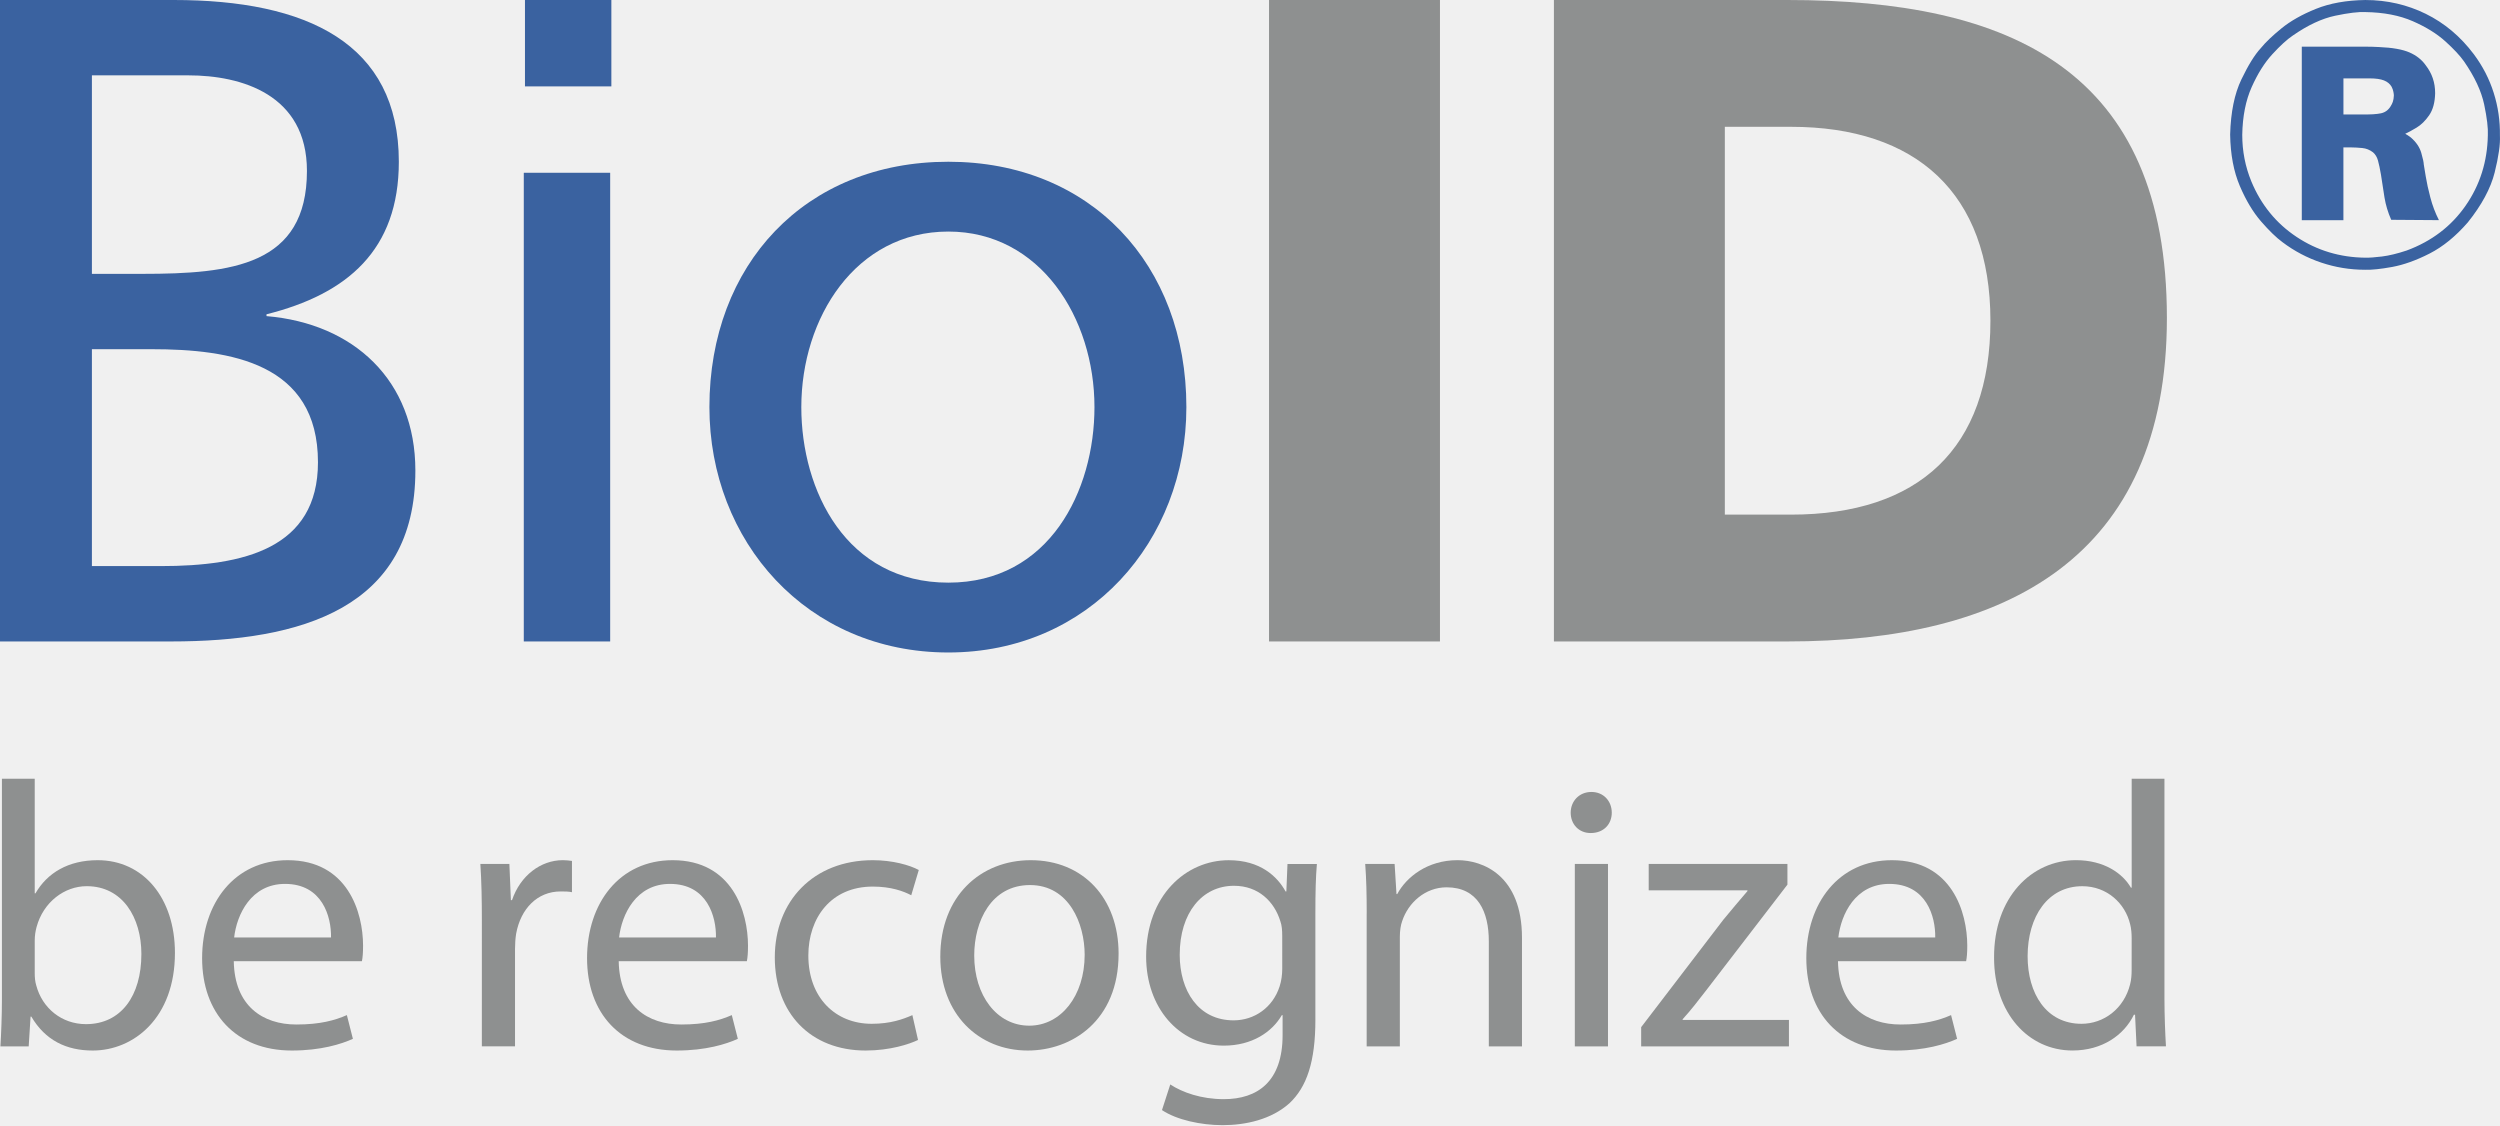
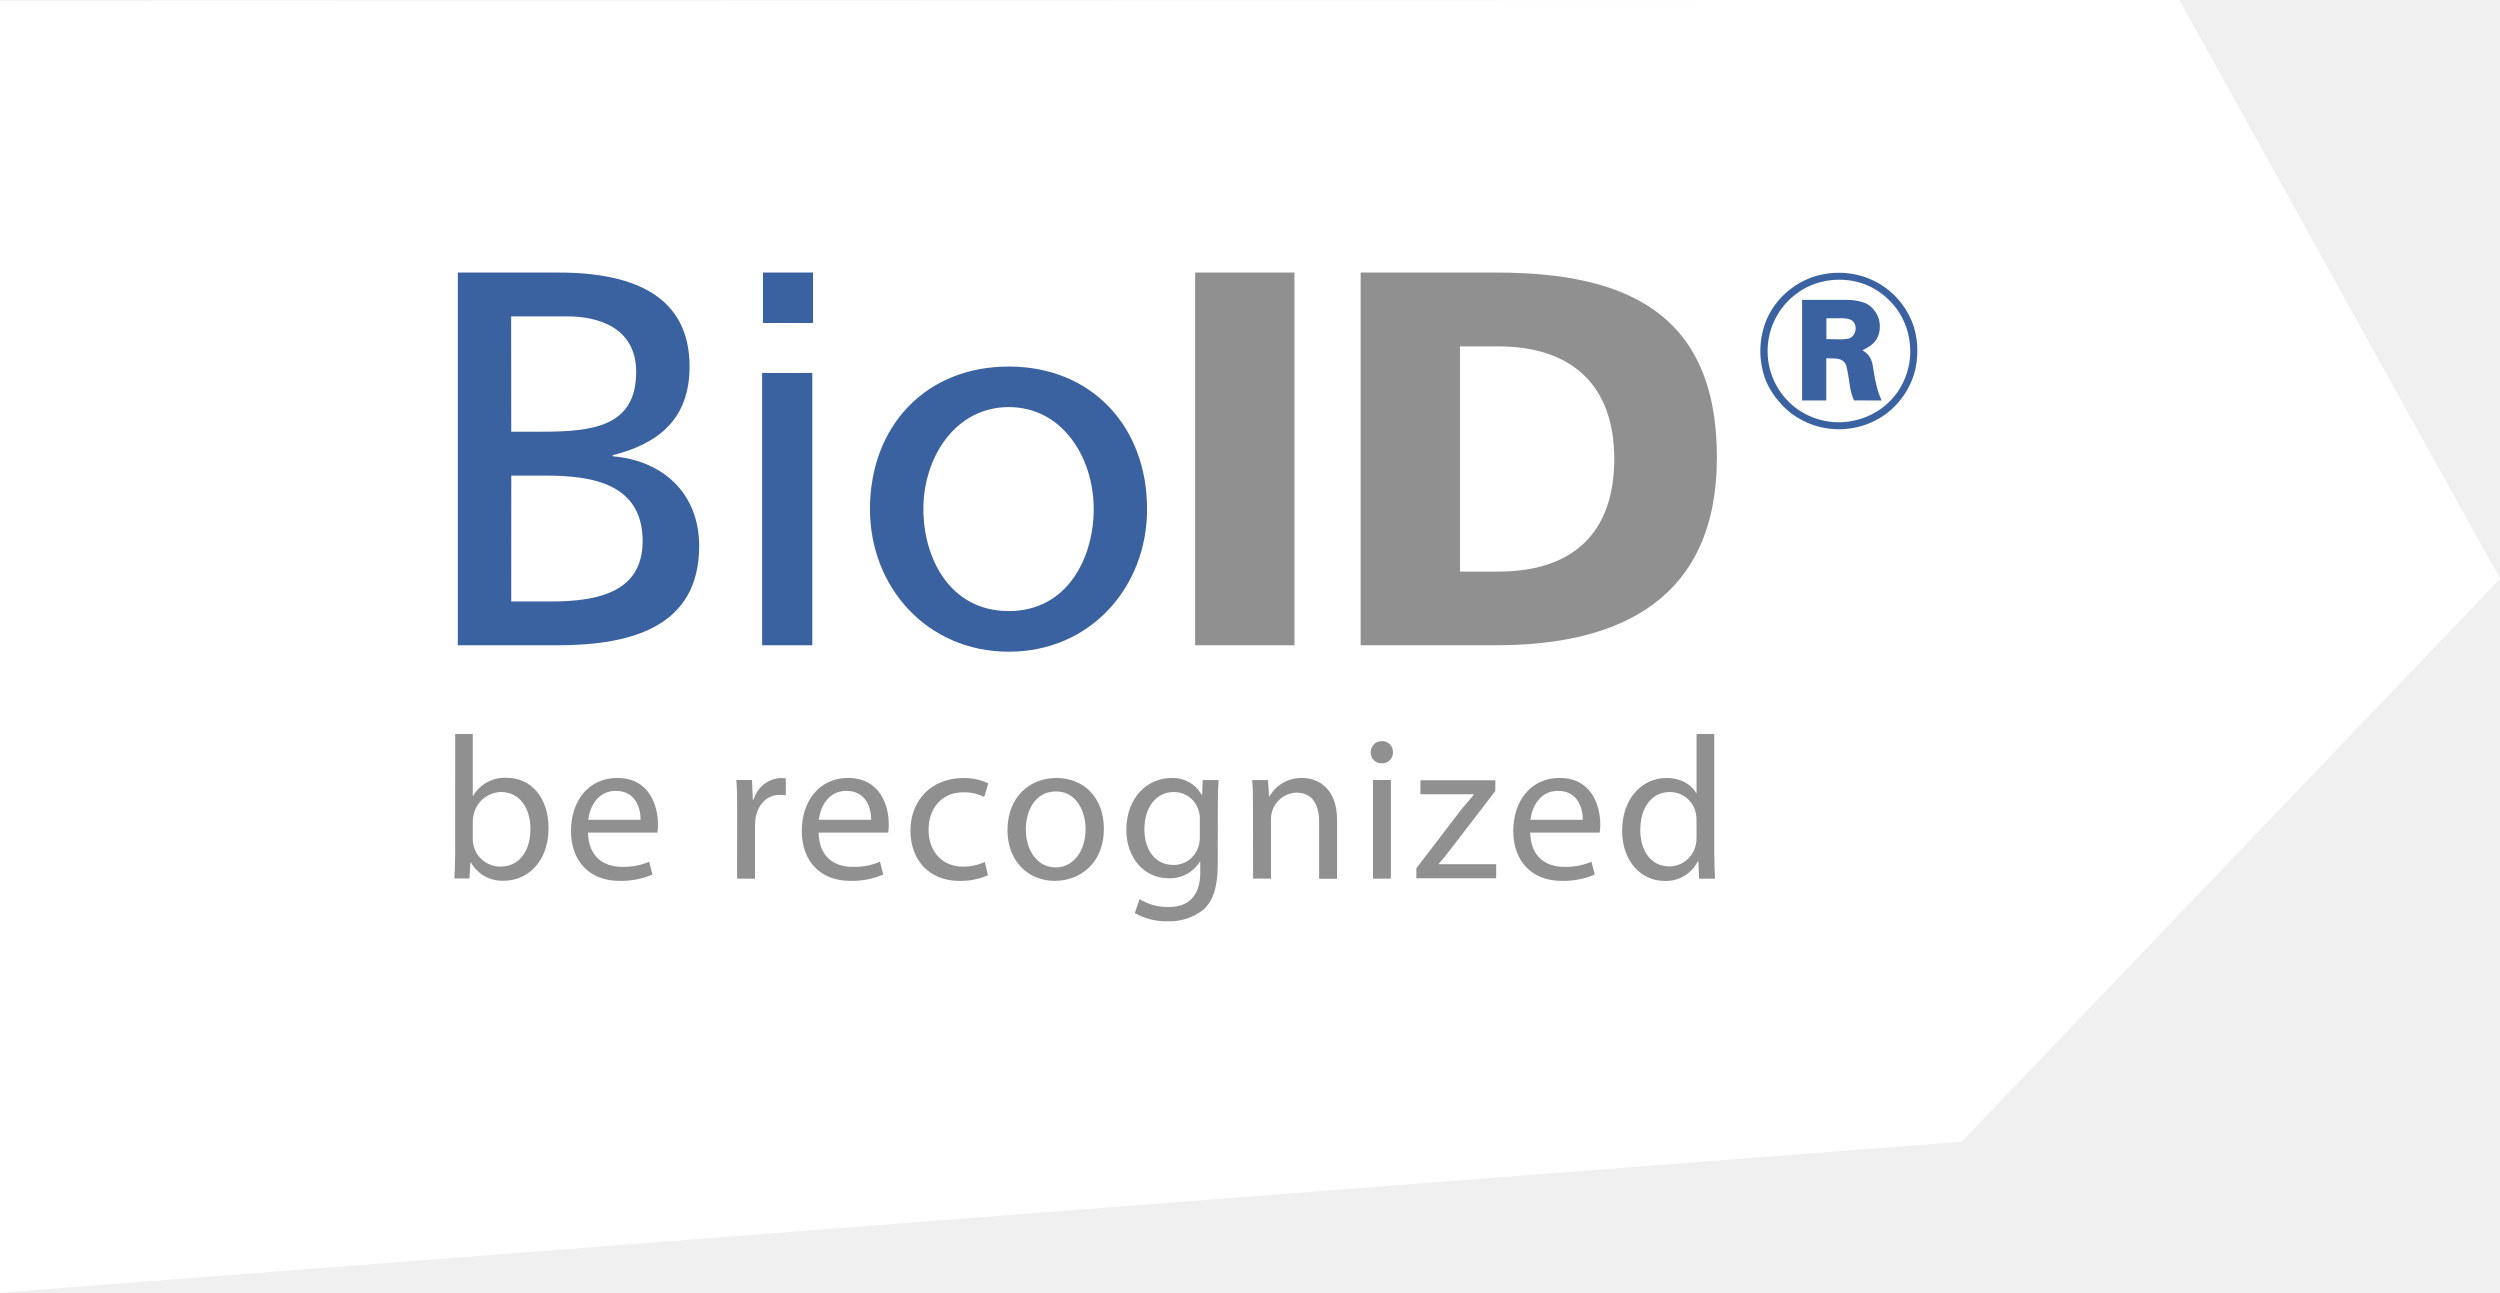
- <svg xmlns="http://www.w3.org/2000/svg" version="1.1" id="Layer_1" x="0px" y="0px" width="206.76px" height="93.055px" viewBox="0 0 206.76 93.055" style="enable-background:new 0 0 206.76 93.055;" xml:space="preserve">
-   <style type="text/css">
- 
- 	.st0{fill:#8E9090;}
- 	.st1{fill:#3A62A0;}
- 
- </style>
-   <path class="st0" d="M0.159,64.406h2.713v9.477h0.062C3.9,72.2,5.646,71.141,8.077,71.141c3.772,0,6.391,3.117,6.391,7.668  c0,5.395-3.429,8.074-6.796,8.074c-2.182,0-3.928-0.842-5.081-2.806H2.528L2.373,86.54H0.035c0.062-1.028,0.124-2.557,0.124-3.896  V64.406z M2.872,80.492c0,0.344,0.03,0.686,0.124,0.998c0.499,1.9,2.12,3.211,4.115,3.211c2.899,0,4.582-2.339,4.582-5.8  c0-3.022-1.559-5.61-4.52-5.61c-1.84,0-3.585,1.31-4.146,3.367c-0.094,0.343-0.155,0.717-0.155,1.152V80.492z" />
-   <path class="st0" d="M19.334,79.494c0.062,3.711,2.4,5.237,5.175,5.237c1.965,0,3.181-0.344,4.178-0.778l0.499,1.963  c-0.967,0.438-2.65,0.967-5.051,0.967c-4.645,0-7.419-3.086-7.419-7.637c0-4.554,2.681-8.105,7.076-8.105  c4.957,0,6.235,4.302,6.235,7.076c0,0.561-0.031,0.967-0.094,1.277H19.334z M27.377,77.531c0.031-1.716-0.717-4.429-3.803-4.429  c-2.806,0-3.99,2.525-4.209,4.429H27.377z" />
-   <path class="st0" d="M39.852,76.159c0-1.776-0.031-3.305-0.124-4.707h2.4l0.124,2.992h0.094c0.686-2.026,2.369-3.305,4.208-3.305  c0.281,0,0.499,0.031,0.749,0.062v2.587c-0.281-0.062-0.562-0.062-0.936-0.062c-1.933,0-3.305,1.436-3.679,3.491  c-0.062,0.375-0.094,0.842-0.094,1.278v8.043h-2.743L39.852,76.159L39.852,76.159z" />
-   <path class="st0" d="M51.17,79.494c0.062,3.711,2.4,5.237,5.175,5.237c1.965,0,3.181-0.344,4.178-0.778l0.499,1.963  c-0.967,0.438-2.65,0.967-5.051,0.967c-4.645,0-7.419-3.086-7.419-7.637c0-4.554,2.681-8.105,7.076-8.105  c4.957,0,6.235,4.302,6.235,7.076c0,0.561-0.031,0.967-0.094,1.277H51.17z M59.213,77.531c0.031-1.716-0.717-4.429-3.803-4.429  c-2.806,0-3.99,2.525-4.209,4.429H59.213z" />
-   <path class="st0" d="M75.925,86.01c-0.717,0.344-2.307,0.873-4.333,0.873c-4.551,0-7.513-3.086-7.513-7.699  c0-4.646,3.18-8.043,8.105-8.043c1.621,0,3.055,0.404,3.803,0.812l-0.623,2.088c-0.655-0.343-1.684-0.717-3.18-0.717  c-3.461,0-5.331,2.588-5.331,5.704c0,3.491,2.244,5.644,5.237,5.644c1.559,0,2.587-0.375,3.367-0.717L75.925,86.01z" />
-   <path class="st0" d="M92.512,78.871c0,5.58-3.896,8.012-7.513,8.012c-4.053,0-7.232-2.992-7.232-7.762  c0-5.021,3.336-7.98,7.481-7.98C89.581,71.141,92.512,74.289,92.512,78.871z M80.572,79.027c0,3.306,1.87,5.8,4.552,5.8  c2.618,0,4.582-2.463,4.582-5.861c0-2.557-1.278-5.768-4.521-5.768C81.975,73.198,80.572,76.19,80.572,79.027z" />
-   <path class="st0" d="M108.788,84.326c0,3.491-0.717,5.58-2.15,6.921c-1.496,1.341-3.617,1.808-5.519,1.808  c-1.808,0-3.803-0.436-5.019-1.246l0.686-2.12c0.998,0.655,2.557,1.216,4.427,1.216c2.806,0,4.863-1.465,4.863-5.299v-1.651h-0.062  c-0.812,1.401-2.464,2.523-4.802,2.523c-3.741,0-6.422-3.18-6.422-7.355c0-5.113,3.336-7.98,6.827-7.98  c2.617,0,4.021,1.34,4.707,2.587h0.062l0.094-2.274h2.432c-0.094,1.06-0.125,2.307-0.125,4.113V84.326z M106.045,77.406  c0-0.469-0.03-0.873-0.155-1.217c-0.5-1.621-1.809-2.931-3.834-2.931c-2.619,0-4.489,2.213-4.489,5.705  c0,2.961,1.527,5.424,4.458,5.424c1.715,0,3.243-1.06,3.803-2.805c0.156-0.469,0.219-0.998,0.219-1.466L106.045,77.406  L106.045,77.406z" />
-   <path class="st0" d="M113.032,75.535c0-1.591-0.031-2.836-0.124-4.083h2.432l0.155,2.492h0.062c0.748-1.401,2.493-2.805,4.986-2.805  c2.089,0,5.331,1.246,5.331,6.422v8.979h-2.743v-8.697c0-2.432-0.904-4.458-3.49-4.458c-1.777,0-3.181,1.278-3.68,2.806  c-0.125,0.344-0.188,0.812-0.188,1.278v9.071h-2.744V75.535H113.032z" />
-   <path class="st0" d="M133.3,67.213c0,0.935-0.654,1.683-1.746,1.683c-0.996,0-1.652-0.748-1.652-1.683  c0-0.937,0.687-1.715,1.716-1.715C132.612,65.498,133.3,66.246,133.3,67.213z M130.244,86.54V71.452h2.743V86.54H130.244z" />
-   <path class="st0" d="M135.731,84.95l6.797-8.886c0.686-0.841,1.309-1.559,1.994-2.369v-0.062h-8.168v-2.183h11.473v1.714  l-6.733,8.76c-0.653,0.842-1.247,1.621-1.933,2.369v0.062h8.791v2.184h-12.221V84.95z" />
-   <path class="st0" d="M152.008,79.494c0.062,3.711,2.4,5.237,5.175,5.237c1.965,0,3.182-0.344,4.178-0.778l0.5,1.963  c-0.967,0.438-2.65,0.967-5.051,0.967c-4.646,0-7.42-3.086-7.42-7.637c0-4.554,2.682-8.105,7.076-8.105  c4.957,0,6.235,4.302,6.235,7.076c0,0.561-0.031,0.967-0.095,1.277H152.008z M160.051,77.531c0.031-1.716-0.717-4.429-3.803-4.429  c-2.806,0-3.99,2.525-4.209,4.429H160.051z" />
-   <path class="st0" d="M179.009,64.406v18.236c0,1.341,0.062,2.868,0.124,3.896h-2.431l-0.125-2.618h-0.094  c-0.812,1.684-2.618,2.961-5.082,2.961c-3.646,0-6.483-3.086-6.483-7.668c-0.03-5.021,3.117-8.074,6.765-8.074  c2.338,0,3.865,1.091,4.553,2.275h0.062v-9.01L179.009,64.406L179.009,64.406z M176.297,77.594c0-0.344-0.03-0.811-0.125-1.154  c-0.405-1.715-1.901-3.147-3.959-3.147c-2.837,0-4.521,2.494-4.521,5.799c0,3.055,1.526,5.58,4.457,5.58  c1.84,0,3.522-1.247,4.021-3.273c0.094-0.374,0.125-0.748,0.125-1.185L176.297,77.594L176.297,77.594z" />
-   <path class="st1" d="M201.709,18.207c-0.301-0.592-0.537-1.216-0.709-1.871c-0.172-0.654-0.299-1.236-0.381-1.744  c-0.08-0.51-0.136-0.84-0.164-0.994c-0.002-0.158-0.067-0.475-0.203-0.947c-0.135-0.472-0.422-0.897-0.86-1.276  c-0.156-0.119-0.313-0.225-0.47-0.312c0.236-0.105,0.55-0.274,0.935-0.506c0.384-0.23,0.731-0.572,1.043-1.022  s0.478-1.06,0.496-1.824c0-0.438-0.063-0.849-0.192-1.23c-0.128-0.383-0.325-0.745-0.591-1.088c-0.32-0.454-0.768-0.807-1.34-1.057  c-0.57-0.25-1.408-0.398-2.515-0.445c-0.204-0.016-0.413-0.023-0.627-0.027c-0.213-0.004-0.422-0.005-0.627-0.004h-5.137V18.21  h3.442V12.19h0.596c0.318,0.003,0.64,0.021,0.962,0.052c0.321,0.03,0.618,0.148,0.889,0.355c0.195,0.165,0.332,0.393,0.412,0.679  s0.163,0.678,0.248,1.173c0.097,0.653,0.192,1.287,0.293,1.899c0.103,0.612,0.285,1.222,0.554,1.83L201.709,18.207z M193.812,9.465  V6.483h2.164c0.51-0.001,0.907,0.057,1.19,0.169c0.285,0.113,0.493,0.287,0.629,0.521c0.076,0.147,0.127,0.291,0.151,0.432  c0.025,0.141,0.037,0.236,0.035,0.29c-0.006,0.207-0.035,0.382-0.086,0.526c-0.053,0.143-0.098,0.24-0.135,0.289  c-0.191,0.36-0.473,0.581-0.842,0.66c-0.369,0.078-0.895,0.108-1.572,0.094L193.812,9.465L193.812,9.465z M206.754,11.217  c0.017-1.226-0.155-2.407-0.517-3.545c-0.358-1.137-0.907-2.201-1.645-3.191c-1.1-1.463-2.421-2.573-3.965-3.334  c-1.545-0.76-3.211-1.143-5-1.146c-1.574,0.023-2.938,0.268-4.086,0.731c-1.15,0.463-2.104,1.002-2.857,1.616  c-0.752,0.614-1.322,1.157-1.705,1.632c-0.506,0.545-1.041,1.41-1.61,2.596c-0.568,1.185-0.877,2.7-0.927,4.548  c0.025,1.647,0.293,3.066,0.801,4.258c0.507,1.191,1.095,2.17,1.761,2.936c0.668,0.768,1.256,1.336,1.765,1.71  c0.979,0.738,2.051,1.305,3.215,1.693c1.164,0.391,2.369,0.588,3.615,0.59c0.545,0.019,1.291-0.061,2.243-0.233  c0.953-0.175,1.979-0.542,3.087-1.105c1.104-0.562,2.159-1.422,3.163-2.574c1.152-1.436,1.894-2.812,2.226-4.131  C206.646,12.948,206.791,11.931,206.754,11.217z M205.754,11.186c-0.037,2.172-0.649,4.113-1.838,5.823  c-1.187,1.709-2.812,2.945-4.869,3.707c-0.774,0.258-1.458,0.424-2.05,0.498c-0.592,0.073-1.046,0.104-1.368,0.098  c-2.106-0.022-4.004-0.596-5.69-1.717c-1.688-1.121-2.937-2.649-3.742-4.585c-0.504-1.224-0.754-2.509-0.754-3.855  c0.026-1.532,0.287-2.854,0.783-3.96c0.494-1.105,1.063-2.011,1.709-2.713c0.644-0.702,1.203-1.214,1.68-1.536  c1.24-0.863,2.41-1.411,3.513-1.645c1.104-0.232,1.938-0.332,2.503-0.302c1.521,0.024,2.83,0.277,3.924,0.758  c1.094,0.479,1.988,1.034,2.684,1.663c0.695,0.63,1.212,1.182,1.544,1.655c0.877,1.269,1.434,2.46,1.67,3.572  C205.685,9.761,205.785,10.607,205.754,11.186z" />
-   <path class="st1" d="M0,0h14.364c11.021,0,18.621,3.572,18.621,13.377c0,7.296-4.256,10.943-10.944,12.616v0.151  c7.221,0.608,12.312,5.32,12.312,12.77c0,11.399-9.425,14.137-20.217,14.137H0V0z M7.601,22.649h4.18  c7.372,0,13.604-0.685,13.604-8.513c0-6.309-5.396-7.904-9.804-7.904h-7.98V22.649z M7.601,46.818h5.7  c6.84,0,12.996-1.442,12.996-8.588c0-8.209-7.22-9.35-13.757-9.35H7.601V46.818z" />
-   <path class="st1" d="M50.562,7.145h-7.145V0h7.145V7.145z M43.319,14.289h7.145v38.762h-7.145V14.289z" />
-   <path class="st1" d="M78.432,13.377c11.781,0,19.686,8.512,19.686,20.293c0,11.096-8.057,20.293-19.686,20.293  c-11.704,0-19.761-9.197-19.761-20.293C58.671,21.889,66.575,13.377,78.432,13.377z M78.432,48.187  c8.36,0,12.085-7.601,12.085-14.517c0-7.373-4.484-14.519-12.085-14.519c-7.676,0-12.16,7.146-12.16,14.519  C66.271,40.586,69.995,48.187,78.432,48.187z" />
-   <path class="st0" d="M104.954,0h14.137v53.051h-14.137V0z" />
-   <path class="st0" d="M128.515,0h19.305c18.47,0,31.391,5.775,31.391,26.297c0,19.838-13.301,26.754-31.391,26.754h-19.305V0  L128.515,0z M142.651,42.562h5.472c10.565,0,16.493-5.473,16.493-16.037c0-10.563-6.156-16.037-16.493-16.037h-5.472V42.562z" />
+ <svg xmlns="http://www.w3.org/2000/svg" viewBox="0 0 534.1 276.17">
+   <g>
+     <path fill="#fff" d="M0 276.17V.16L465.6 0l68.5 123.65-115 120.25L0 276.17z" />
+     <g>
+       <path d="M97.25 156.81H101V170h.09a7.82 7.82 0 0 1 7.18-3.83c5.27 0 8.92 4.35 8.92 10.71 0 7.53-4.79 11.28-9.49 11.28a7.66 7.66 0 0 1-7.1-3.92h-.09l-.22 3.44h-3.22c.09-1.44.17-3.57.17-5.44zm3.75 22.46a4.89 4.89 0 0 0 .17 1.39 5.87 5.87 0 0 0 5.75 4.48c4 0 6.4-3.26 6.4-8.1 0-4.22-2.18-7.84-6.31-7.84a6.15 6.15 0 0 0-5.79 4.7 6 6 0 0 0-.22 1.61zM125.63 177.88c.09 5.18 3.35 7.31 7.23 7.31a13.7 13.7 0 0 0 5.83-1.09l.7 2.74a17.16 17.16 0 0 1-7.05 1.35c-6.49 0-10.36-4.31-10.36-10.67s3.74-11.32 9.88-11.32c6.92 0 8.71 6 8.71 9.88a9.39 9.39 0 0 1-.13 1.79zm11.23-2.74c0-2.39-1-6.18-5.31-6.18-3.92 0-5.57 3.53-5.88 6.18zM157.48 173.22c0-2.48 0-4.61-.17-6.58h3.35l.17 4.18h.17a6.37 6.37 0 0 1 5.88-4.61 8 8 0 0 1 1 .09v3.61a6 6 0 0 0-1.31-.09c-2.7 0-4.61 2-5.14 4.88a11.53 11.53 0 0 0-.13 1.79v11.23h-3.83zM174.89 177.88c.09 5.18 3.35 7.31 7.23 7.31a13.7 13.7 0 0 0 5.88-1.09l.7 2.74a17.16 17.16 0 0 1-7.05 1.35c-6.49 0-10.36-4.31-10.36-10.67s3.74-11.32 9.88-11.32c6.92 0 8.71 6 8.71 9.88a9.39 9.39 0 0 1-.13 1.79zm11.23-2.74c0-2.39-1-6.18-5.31-6.18-3.92 0-5.57 3.53-5.88 6.18zM211.06 187a14.8 14.8 0 0 1-6.06 1.2c-6.36 0-10.49-4.31-10.49-10.75s4.44-11.23 11.32-11.23a12.06 12.06 0 0 1 5.31 1.13l-.87 2.92a9.4 9.4 0 0 0-4.44-1c-4.83 0-7.45 3.61-7.45 8 0 4.88 3.14 7.88 7.31 7.88a11 11 0 0 0 4.7-1zM235.83 177c0 7.79-5.44 11.19-10.49 11.19-5.66 0-10.1-4.18-10.1-10.84 0-7 4.66-11.14 10.45-11.14 6.05 0 10.14 4.4 10.14 10.79zm-16.67.22c0 4.62 2.61 8.1 6.36 8.1s6.4-3.44 6.4-8.19c0-3.57-1.79-8.05-6.31-8.05s-6.45 4.18-6.45 8.14zM260.16 184.63c0 4.88-1 7.79-3 9.66a11.57 11.57 0 0 1-7.71 2.53 13.61 13.61 0 0 1-7-1.74l1-3a11.46 11.46 0 0 0 6.18 1.7c3.92 0 6.79-2 6.79-7.4v-2.28h-.09a7.47 7.47 0 0 1-6.7 3.53c-5.23 0-9-4.44-9-10.27 0-7.14 4.66-11.14 9.53-11.14a7 7 0 0 1 6.57 3.61h.09l.13-3.18h3.4c-.13 1.48-.17 3.22-.17 5.75zm-3.83-9.63a5 5 0 0 0-.22-1.7 5.47 5.47 0 0 0-5.35-4.09c-3.66 0-6.27 3.09-6.27 8 0 4.14 2.13 7.58 6.23 7.58a5.52 5.52 0 0 0 5.31-3.92 6.69 6.69 0 0 0 .3-2zM267.68 172.35c0-2.22 0-4-.17-5.7h3.39l.22 3.48h.09a7.8 7.8 0 0 1 7-3.92c2.92 0 7.44 1.74 7.44 9v12.54h-3.83v-12.18c0-3.4-1.26-6.23-4.88-6.23a5.62 5.62 0 0 0-5.4 5.7v12.67h-3.83zM297.59 160.72a2.29 2.29 0 0 1-2.44 2.35 2.25 2.25 0 0 1-2.31-2.35 2.33 2.33 0 0 1 2.39-2.39 2.3 2.3 0 0 1 2.36 2.39zm-4.27 27v-21.08h3.83v21.07zM302.59 185.5l9.49-12.41c1-1.18 1.83-2.18 2.79-3.31v-.09h-11.41v-3h16V169l-9.4 12.23c-.91 1.18-1.74 2.26-2.7 3.31v.09h12.28v3h-17.05zM326.92 177.88c.09 5.18 3.35 7.31 7.23 7.31a13.7 13.7 0 0 0 5.85-1.09l.7 2.74a17.16 17.16 0 0 1-7.05 1.35c-6.49 0-10.36-4.31-10.36-10.67s3.74-11.32 9.88-11.32c6.92 0 8.71 6 8.71 9.88a9.39 9.39 0 0 1-.13 1.79zm11.23-2.74c0-2.39-1-6.18-5.31-6.18-3.92 0-5.57 3.53-5.88 6.18zM366.23 156.81v25.47c0 1.87.09 4 .17 5.44H363l-.17-3.66h-.13a7.61 7.61 0 0 1-7.1 4.14c-5.09 0-9.05-4.31-9.05-10.71 0-7 4.35-11.28 9.45-11.28 3.27 0 5.4 1.52 6.36 3.18h.09v-12.58zm-3.79 18.41a6.78 6.78 0 0 0-.17-1.61 5.64 5.64 0 0 0-5.53-4.4c-4 0-6.31 3.48-6.31 8.1 0 4.27 2.13 7.79 6.23 7.79a5.81 5.81 0 0 0 5.62-4.57 6.66 6.66 0 0 0 .17-1.65z" fill="#909090" />
+       <path d="M402 85.56a14 14 0 0 1-1-2.81q-.39-1.47-.57-2.62t-.25-1.49a6.86 6.86 0 0 0-.3-1.42 4 4 0 0 0-1.29-1.92 6.37 6.37 0 0 0-.7-.47 14.35 14.35 0 0 0 1.4-.76 5.17 5.17 0 0 0 1.57-1.53 5 5 0 0 0 .75-2.74 5.75 5.75 0 0 0-.29-1.85 5.53 5.53 0 0 0-.89-1.63 4.7 4.7 0 0 0-2-1.59 11 11 0 0 0-3.77-.67H385v21.5h5.17v-9h.89q.72 0 1.44.08a2.56 2.56 0 0 1 1.33.54 2 2 0 0 1 .62 1q.18.65.37 1.76.22 1.48.44 2.85a11.47 11.47 0 0 0 .83 2.75zm-11.81-13.12V68h3.25a5 5 0 0 1 1.79.25 1.82 1.82 0 0 1 .94.78 2.33 2.33 0 0 1 .23.65 2.58 2.58 0 0 1 .05.44 2.61 2.61 0 0 1-.13.79 1.91 1.91 0 0 1-.2.44 1.82 1.82 0 0 1-1.26 1 10.85 10.85 0 0 1-2.36.14zm19.43 2.63a16.8 16.8 0 0 0-.77-5.32 16.16 16.16 0 0 0-2.48-4.75 16.53 16.53 0 0 0-6-5 16.87 16.87 0 0 0-7.5-1.72 17.06 17.06 0 0 0-6.13 1.1 16.58 16.58 0 0 0-4.29 2.43 17.81 17.81 0 0 0-2.56 2.45 16.29 16.29 0 0 0-2.42 3.89 17.51 17.51 0 0 0-.19 13.22 16.53 16.53 0 0 0 2.72 4.35 17.52 17.52 0 0 0 2.65 2.57 16.86 16.86 0 0 0 4.83 2.54 17.11 17.11 0 0 0 13.43-1.13 16.06 16.06 0 0 0 4.75-3.86 16.58 16.58 0 0 0 3.34-6.2 16.8 16.8 0 0 0 .61-4.57zm-1.5 0a15.44 15.44 0 0 1-2.76 8.74 15 15 0 0 1-7.36 5.51 16.42 16.42 0 0 1-3.08.75 14.92 14.92 0 0 1-2.05.15 15.41 15.41 0 0 1-8.54-2.58 15.21 15.21 0 0 1-6.7-12.64 15.19 15.19 0 0 1 6.26-12.32 14.72 14.72 0 0 1 5.27-2.47 15.79 15.79 0 0 1 3.76-.45 15.23 15.23 0 0 1 5.89 1.14 14.83 14.83 0 0 1 4 2.5 15.84 15.84 0 0 1 2.32 2.48 15.18 15.18 0 0 1 2.51 5.36 16 16 0 0 1 .47 3.76z" fill="#3a61a0" fill-rule="evenodd" />
+       <path d="M97.81 58.23h21.56c16.54 0 27.95 5.36 27.95 20.08 0 11-6.39 16.43-16.43 18.94v.23c10.84.91 18.48 8 18.48 19.16 0 17.11-14.15 21.22-30.34 21.22H97.81zm11.41 34h6.27c11.06 0 20.42-1 20.42-12.78 0-9.47-8.1-11.86-14.71-11.86h-12zm0 36.27h8.56c10.27 0 19.51-2.17 19.51-12.89 0-12.32-10.84-14-20.65-14h-7.41zM173.7 69H163V58.23h10.7zm-10.88 10.68h10.72v58.18h-10.72zM215.52 78.31c17.68 0 29.54 12.78 29.54 30.46 0 16.65-12.09 30.46-29.54 30.46s-29.66-13.8-29.66-30.46c0-17.69 11.87-30.46 29.66-30.46zm0 52.24c12.55 0 18.14-11.41 18.14-21.79 0-11.07-6.73-21.79-18.14-21.79s-18.25 10.72-18.25 21.79c0 10.39 5.59 21.79 18.25 21.79z" fill="#3a61a0" />
+       <path d="M255.33 58.23h21.22v79.62h-21.22zM290.69 58.23h29c27.72 0 47.11 8.67 47.11 39.47 0 29.77-20 40.15-47.11 40.15h-29zm21.22 63.88h8.21c15.86 0 24.75-8.21 24.75-24.07S335.63 74 320.12 74h-8.21z" fill="#909090" />
+     </g>
+   </g>
</svg>
